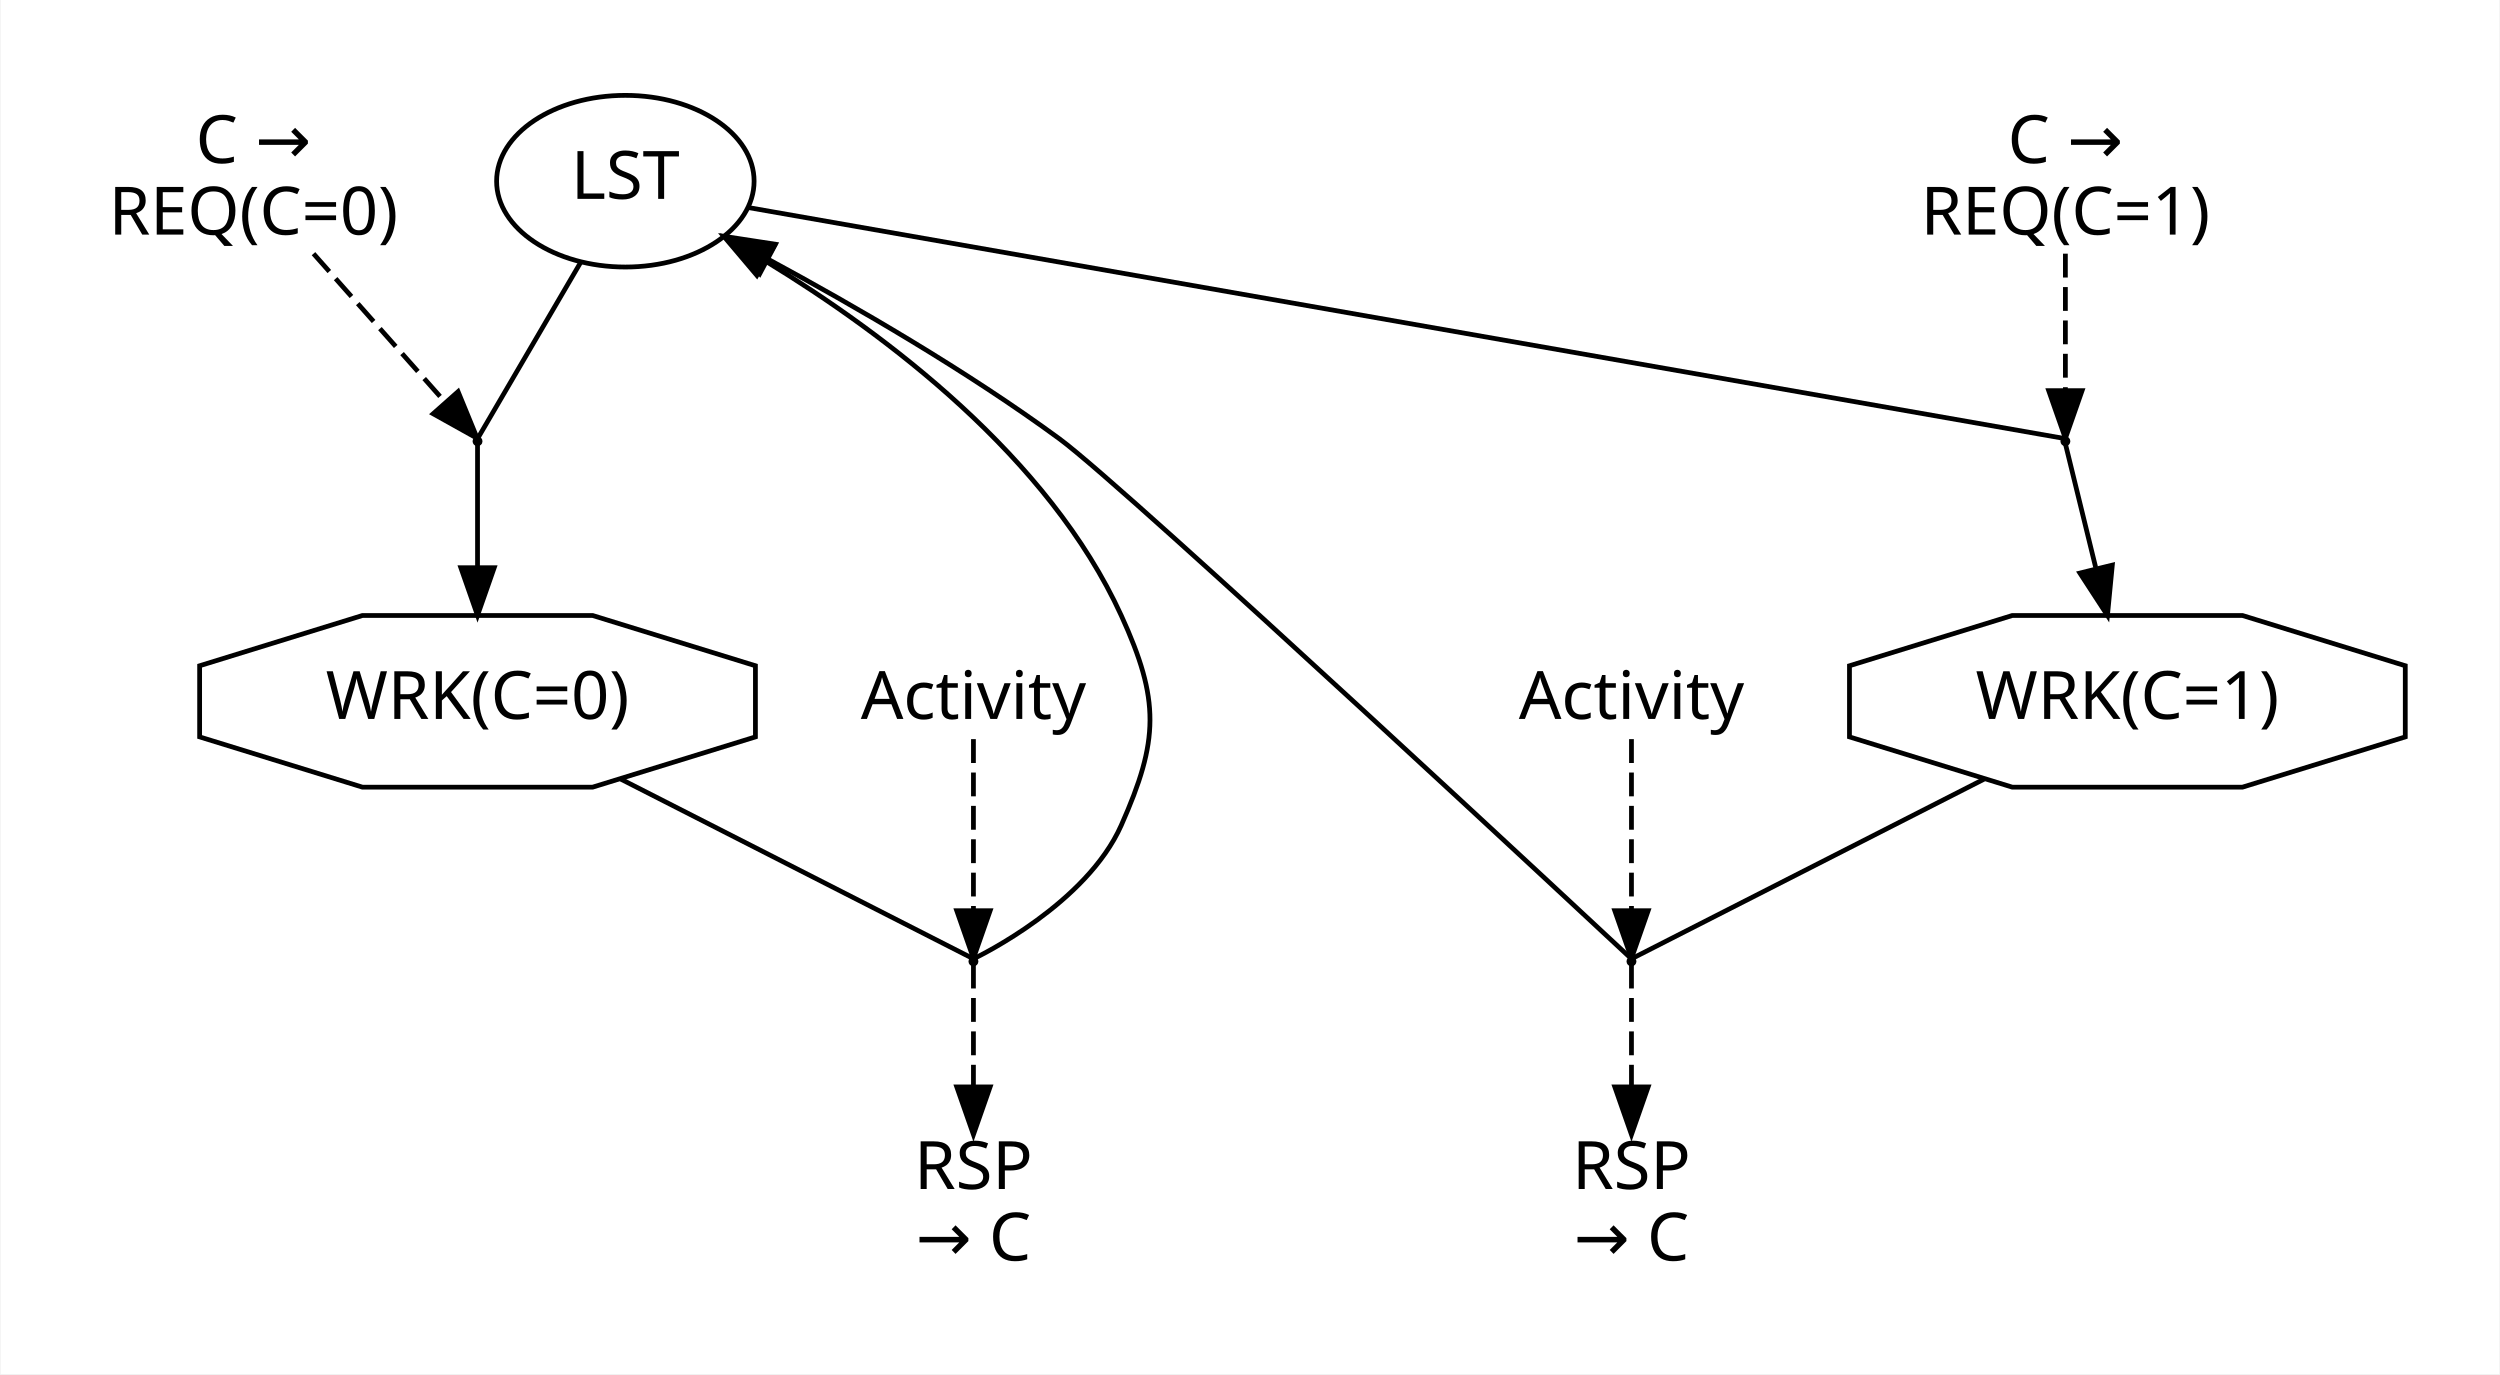
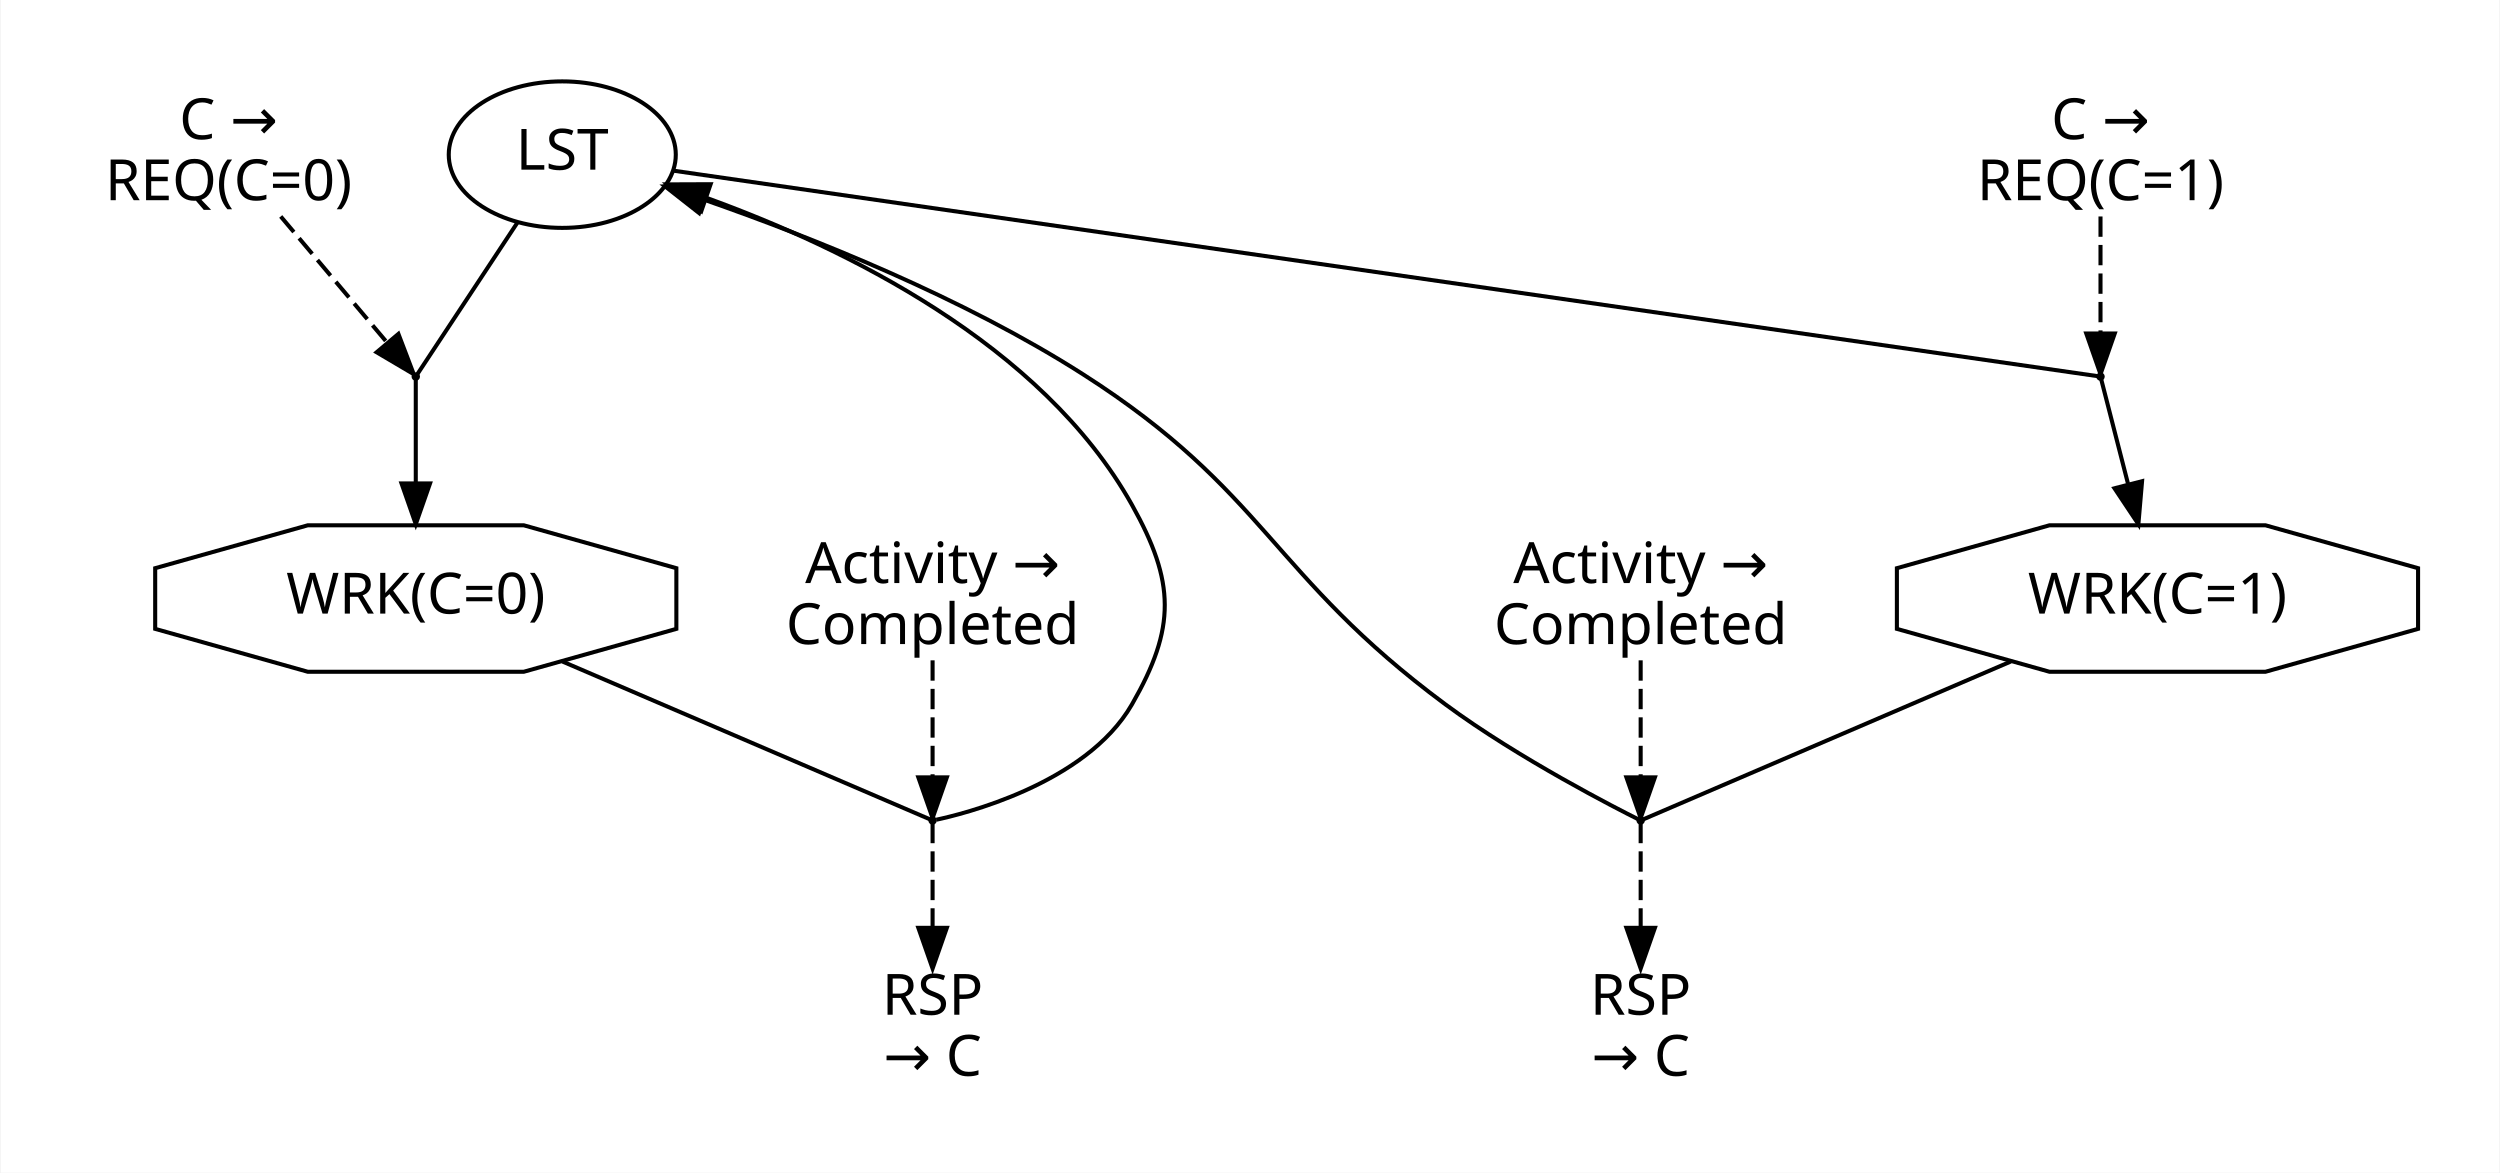
- <svg xmlns="http://www.w3.org/2000/svg" width="524pt" height="288pt" viewBox="0.00 0.00 524.00 288.16">
+ <svg xmlns="http://www.w3.org/2000/svg" width="614pt" height="288pt" viewBox="0.00 0.00 614.00 288.16">
  <g id="graph0" class="graph" transform="scale(1 1) rotate(0) translate(4 284.16)">
-     <polygon fill="white" stroke="transparent" points="-4,4 -4,-284.16 520,-284.16 520,4 -4,4" />
+     <polygon fill="#ffffff" stroke="transparent" points="-4,4 -4,-284.16 610,-284.16 610,4 -4,4" />
    <g id="clust1" class="cluster">
-       <polygon fill="none" stroke="white" points="8,-111.08 8,-272.16 162,-272.16 162,-111.08 8,-111.08" />
+       <polygon fill="none" stroke="#ffffff" points="8,-111.08 8,-272.16 170,-272.16 170,-111.08 8,-111.08" />
    </g>
    <g id="clust2" class="cluster">
-       <polygon fill="none" stroke="white" points="376,-111.08 376,-269.16 508,-269.16 508,-111.08 376,-111.08" />
+       <polygon fill="none" stroke="#ffffff" points="454,-111.08 454,-269.16 598,-269.16 598,-111.08 454,-111.08" />
    </g>
    <g id="clust3" class="cluster">
-       <polygon fill="none" stroke="white" points="170,-8 170,-152.58 230,-152.58 230,-8 170,-8" />
+       <polygon fill="none" stroke="#ffffff" points="178,-8 178,-160.08 272,-160.08 272,-8 178,-8" />
    </g>
    <g id="clust4" class="cluster">
-       <polygon fill="none" stroke="white" points="308,-8 308,-152.58 368,-152.58 368,-8 308,-8" />
+       <polygon fill="none" stroke="#ffffff" points="352,-8 352,-160.08 446,-160.08 446,-8 352,-8" />
    </g>
    <g id="node1" class="node">
-       <ellipse fill="none" stroke="black" cx="127" cy="-246.16" rx="27" ry="18" />
-       <text text-anchor="middle" x="127" y="-242.46" font-family="sans-serif" font-size="14.00">LST</text>
+       <ellipse fill="none" stroke="#000000" cx="134" cy="-246.16" rx="27.895" ry="18" />
+       <text text-anchor="middle" x="134" y="-242.46" font-family="sans-serif" font-size="14.00" fill="#000000">LST</text>
    </g>
    <g id="node3" class="node">
-       <ellipse fill="black" stroke="black" cx="96" cy="-191.62" rx="0.54" ry="0.54" />
+       <ellipse fill="#000000" stroke="#000000" cx="98" cy="-191.62" rx=".54" ry=".54" />
    </g>
    <g id="edge1" class="edge">
-       <path fill="none" stroke="black" d="M117.7,-229.26C108.85,-214.13 96.78,-193.5 96.04,-192.22" />
+       <path fill="none" stroke="#000000" d="M123.003,-229.5C113.409,-214.964 100.669,-195.664 98.365,-192.173" />
    </g>
    <g id="node6" class="node">
-       <ellipse fill="black" stroke="black" cx="429" cy="-191.62" rx="0.54" ry="0.54" />
+       <ellipse fill="#000000" stroke="#000000" cx="512" cy="-191.62" rx=".54" ry=".54" />
    </g>
    <g id="edge4" class="edge">
-       <path fill="none" stroke="black" d="M152.75,-240.64C224.64,-228.02 422.68,-193.27 428.85,-192.19" />
+       <path fill="none" stroke="#000000" d="M161.489,-242.194C245.755,-230.035 495.702,-193.972 511.241,-191.73" />
    </g>
    <g id="node2" class="node">
-       <polygon fill="none" stroke="black" points="154.28,-129.62 154.28,-144.54 120.14,-155.08 71.86,-155.08 37.72,-144.54 37.72,-129.62 71.86,-119.08 120.14,-119.08 154.28,-129.62" />
-       <text text-anchor="middle" x="96" y="-133.38" font-family="sans-serif" font-size="14.00">WRK(C=0)</text>
+       <polygon fill="none" stroke="#000000" points="162.036,-129.624 162.036,-144.536 124.524,-155.08 71.476,-155.08 33.964,-144.536 33.964,-129.624 71.476,-119.08 124.524,-119.08 162.036,-129.624" />
+       <text text-anchor="middle" x="98" y="-133.38" font-family="sans-serif" font-size="14.00" fill="#000000">WRK(C=0)</text>
    </g>
    <g id="node8" class="node">
-       <ellipse fill="black" stroke="black" cx="200" cy="-82.54" rx="0.54" ry="0.54" />
+       <ellipse fill="#000000" stroke="#000000" cx="225" cy="-82.54" rx=".54" ry=".54" />
    </g>
    <g id="edge7" class="edge">
-       <path fill="none" stroke="black" d="M126.08,-120.75C155.84,-105.59 197.31,-84.45 199.88,-83.14" />
+       <path fill="none" stroke="#000000" d="M134.053,-121.597C169.254,-106.48 218.387,-85.38 224.391,-82.802" />
    </g>
    <g id="edge2" class="edge">
-       <path fill="none" stroke="black" d="M96,-190.93C96,-189.45 96,-177.4 96,-165.18" />
-       <polygon fill="black" stroke="black" points="99.5,-165.1 96,-155.1 92.5,-165.1 99.5,-165.1" />
+       <path fill="none" stroke="#000000" d="M98,-191.007C98,-188.292 98,-176.962 98,-165.384" />
+       <polygon fill="#000000" stroke="#000000" points="101.5,-165.355 98,-155.355 94.5,-165.355 101.5,-165.355" />
    </g>
    <g id="node4" class="node">
-       <text text-anchor="middle" x="49" y="-249.96" font-family="sans-serif" font-size="14.00">C →</text>
-       <text text-anchor="middle" x="49" y="-234.96" font-family="sans-serif" font-size="14.00">REQ(C=0)</text>
+       <text text-anchor="middle" x="52" y="-249.96" font-family="sans-serif" font-size="14.00" fill="#000000">C →</text>
+       <text text-anchor="middle" x="52" y="-234.96" font-family="sans-serif" font-size="14.00" fill="#000000">REQ(C=0)</text>
    </g>
    <g id="edge3" class="edge">
-       <path fill="none" stroke="black" stroke-dasharray="5,2" d="M61.6,-230.96C70.45,-220.98 81.95,-208.01 89.15,-199.88" />
-       <polygon fill="black" stroke="black" points="91.92,-202.03 95.94,-192.23 86.69,-197.39 91.92,-202.03" />
+       <path fill="none" stroke="#000000" stroke-dasharray="5,2" d="M64.814,-230.968C73.294,-220.913 84.09,-208.113 91.023,-199.892" />
+       <polygon fill="#000000" stroke="#000000" points="93.733,-202.108 97.505,-192.207 88.382,-197.595 93.733,-202.108" />
    </g>
    <g id="node5" class="node">
-       <polygon fill="none" stroke="black" points="500.28,-129.62 500.28,-144.54 466.14,-155.08 417.86,-155.08 383.72,-144.54 383.72,-129.62 417.86,-119.08 466.14,-119.08 500.28,-129.62" />
-       <text text-anchor="middle" x="442" y="-133.38" font-family="sans-serif" font-size="14.00">WRK(C=1)</text>
+       <polygon fill="none" stroke="#000000" points="590.036,-129.624 590.036,-144.536 552.524,-155.08 499.476,-155.08 461.964,-144.536 461.964,-129.624 499.476,-119.08 552.524,-119.08 590.036,-129.624" />
+       <text text-anchor="middle" x="526" y="-133.38" font-family="sans-serif" font-size="14.00" fill="#000000">WRK(C=1)</text>
    </g>
    <g id="node11" class="node">
-       <ellipse fill="black" stroke="black" cx="338" cy="-82.54" rx="0.54" ry="0.54" />
+       <ellipse fill="#000000" stroke="#000000" cx="399" cy="-82.54" rx=".54" ry=".54" />
    </g>
    <g id="edge11" class="edge">
-       <path fill="none" stroke="black" d="M411.92,-120.75C382.16,-105.59 340.69,-84.45 338.12,-83.14" />
+       <path fill="none" stroke="#000000" d="M489.947,-121.597C454.747,-106.48 405.613,-85.38 399.609,-82.802" />
    </g>
    <g id="edge5" class="edge">
-       <path fill="none" stroke="black" d="M429.04,-190.93C429.4,-189.45 432.36,-177.4 435.35,-165.18" />
-       <polygon fill="black" stroke="black" points="438.84,-165.65 437.82,-155.1 432.04,-163.98 438.84,-165.65" />
+       <path fill="none" stroke="#000000" d="M512.157,-191.007C512.854,-188.292 515.763,-176.962 518.735,-165.384" />
+       <polygon fill="#000000" stroke="#000000" points="522.213,-165.911 521.309,-155.355 515.433,-164.171 522.213,-165.911" />
    </g>
    <g id="node7" class="node">
-       <text text-anchor="middle" x="429" y="-249.96" font-family="sans-serif" font-size="14.00">C →</text>
-       <text text-anchor="middle" x="429" y="-234.96" font-family="sans-serif" font-size="14.00">REQ(C=1)</text>
+       <text text-anchor="middle" x="512" y="-249.96" font-family="sans-serif" font-size="14.00" fill="#000000">C →</text>
+       <text text-anchor="middle" x="512" y="-234.96" font-family="sans-serif" font-size="14.00" fill="#000000">REQ(C=1)</text>
    </g>
    <g id="edge6" class="edge">
-       <path fill="none" stroke="black" stroke-dasharray="5,2" d="M429,-230.96C429,-221.93 429,-210.45 429,-202.33" />
-       <polygon fill="black" stroke="black" points="432.5,-202.23 429,-192.23 425.5,-202.23 432.5,-202.23" />
+       <path fill="none" stroke="#000000" stroke-dasharray="5,2" d="M512,-230.968C512,-221.827 512,-210.418 512,-202.242" />
+       <polygon fill="#000000" stroke="#000000" points="515.5,-202.207 512,-192.207 508.5,-202.207 515.5,-202.207" />
    </g>
    <g id="edge8" class="edge">
-       <path fill="none" stroke="black" d="M200.07,-83.11C201.45,-83.78 223.7,-94.64 231,-111.08 238.94,-128.95 239.13,-137.29 231,-155.08 215.8,-188.36 181.55,-214.07 156.49,-229.35" />
-       <polygon fill="black" stroke="black" points="154.58,-226.41 147.73,-234.5 158.12,-232.45 154.58,-226.41" />
+       <path fill="none" stroke="#000000" d="M225.911,-82.723C231.623,-83.928 262.618,-91.278 274,-111.08 284.853,-129.961 284.627,-141.071 274,-160.08 251.824,-199.748 203.048,-223.377 169.357,-235.569" />
+       <polygon fill="#000000" stroke="#000000" points="168.169,-232.276 159.86,-238.85 170.455,-238.893 168.169,-232.276" />
    </g>
    <g id="node10" class="node">
-       <text text-anchor="middle" x="200" y="-34.8" font-family="sans-serif" font-size="14.00">RSP</text>
-       <text text-anchor="middle" x="200" y="-19.8" font-family="sans-serif" font-size="14.00">→ C</text>
+       <text text-anchor="middle" x="225" y="-34.8" font-family="sans-serif" font-size="14.00" fill="#000000">RSP</text>
+       <text text-anchor="middle" x="225" y="-19.8" font-family="sans-serif" font-size="14.00" fill="#000000">→ C</text>
    </g>
    <g id="edge10" class="edge">
-       <path fill="none" stroke="black" stroke-dasharray="5,2" d="M200,-81.86C200,-80.41 200,-68.3 200,-56.38" />
-       <polygon fill="black" stroke="black" points="203.5,-56.22 200,-46.22 196.5,-56.22 203.5,-56.22" />
+       <path fill="none" stroke="#000000" stroke-dasharray="5,2" d="M225,-81.961C225,-79.285 225,-67.76 225,-56.345" />
+       <polygon fill="#000000" stroke="#000000" points="228.5,-56.15 225,-46.15 221.5,-56.15 228.5,-56.15" />
    </g>
    <g id="node9" class="node">
-       <text text-anchor="middle" x="200" y="-133.38" font-family="sans-serif" font-size="14.00">Activity</text>
+       <text text-anchor="middle" x="225" y="-140.88" font-family="sans-serif" font-size="14.00" fill="#000000">Activity →</text>
+       <text text-anchor="middle" x="225" y="-125.88" font-family="sans-serif" font-size="14.00" fill="#000000">Completed</text>
    </g>
    <g id="edge9" class="edge">
-       <path fill="none" stroke="black" stroke-dasharray="5,2" d="M200,-129.15C200,-120.02 200,-103.88 200,-93.33" />
-       <polygon fill="black" stroke="black" points="203.5,-93.17 200,-83.17 196.5,-93.17 203.5,-93.17" />
+       <path fill="none" stroke="#000000" stroke-dasharray="5,2" d="M225,-121.888C225,-112.747 225,-101.338 225,-93.162" />
+       <polygon fill="#000000" stroke="#000000" points="228.5,-93.127 225,-83.127 221.5,-93.127 228.5,-93.127" />
    </g>
    <g id="edge12" class="edge">
-       <path fill="none" stroke="black" d="M337.92,-83.15C334.73,-86.13 232.31,-181.67 218,-192.16 198.66,-206.34 175.26,-219.9 157.03,-229.75" />
-       <polygon fill="black" stroke="black" points="155.19,-226.76 148.01,-234.55 158.48,-232.94 155.19,-226.76" />
+       <path fill="none" stroke="#000000" d="M398.29,-82.892C393.81,-85.13 369.073,-97.69 351,-111.08 308.006,-142.934 307.077,-163.328 262,-192.16 232.633,-210.944 195.625,-225.73 168.965,-235.046" />
+       <polygon fill="#000000" stroke="#000000" points="167.627,-231.804 159.292,-238.345 169.886,-238.43 167.627,-231.804" />
    </g>
    <g id="node13" class="node">
-       <text text-anchor="middle" x="338" y="-34.8" font-family="sans-serif" font-size="14.00">RSP</text>
-       <text text-anchor="middle" x="338" y="-19.8" font-family="sans-serif" font-size="14.00">→ C</text>
+       <text text-anchor="middle" x="399" y="-34.8" font-family="sans-serif" font-size="14.00" fill="#000000">RSP</text>
+       <text text-anchor="middle" x="399" y="-19.8" font-family="sans-serif" font-size="14.00" fill="#000000">→ C</text>
    </g>
    <g id="edge14" class="edge">
-       <path fill="none" stroke="black" stroke-dasharray="5,2" d="M338,-81.86C338,-80.41 338,-68.3 338,-56.38" />
-       <polygon fill="black" stroke="black" points="341.5,-56.22 338,-46.22 334.5,-56.22 341.5,-56.22" />
+       <path fill="none" stroke="#000000" stroke-dasharray="5,2" d="M399,-81.961C399,-79.285 399,-67.76 399,-56.345" />
+       <polygon fill="#000000" stroke="#000000" points="402.5,-56.15 399,-46.15 395.5,-56.15 402.5,-56.15" />
    </g>
    <g id="node12" class="node">
-       <text text-anchor="middle" x="338" y="-133.38" font-family="sans-serif" font-size="14.00">Activity</text>
+       <text text-anchor="middle" x="399" y="-140.88" font-family="sans-serif" font-size="14.00" fill="#000000">Activity →</text>
+       <text text-anchor="middle" x="399" y="-125.88" font-family="sans-serif" font-size="14.00" fill="#000000">Completed</text>
    </g>
    <g id="edge13" class="edge">
-       <path fill="none" stroke="black" stroke-dasharray="5,2" d="M338,-129.15C338,-120.02 338,-103.88 338,-93.33" />
-       <polygon fill="black" stroke="black" points="341.5,-93.17 338,-83.17 334.5,-93.17 341.5,-93.17" />
+       <path fill="none" stroke="#000000" stroke-dasharray="5,2" d="M399,-121.888C399,-112.747 399,-101.338 399,-93.162" />
+       <polygon fill="#000000" stroke="#000000" points="402.5,-93.127 399,-83.127 395.5,-93.127 402.5,-93.127" />
    </g>
  </g>
</svg>
